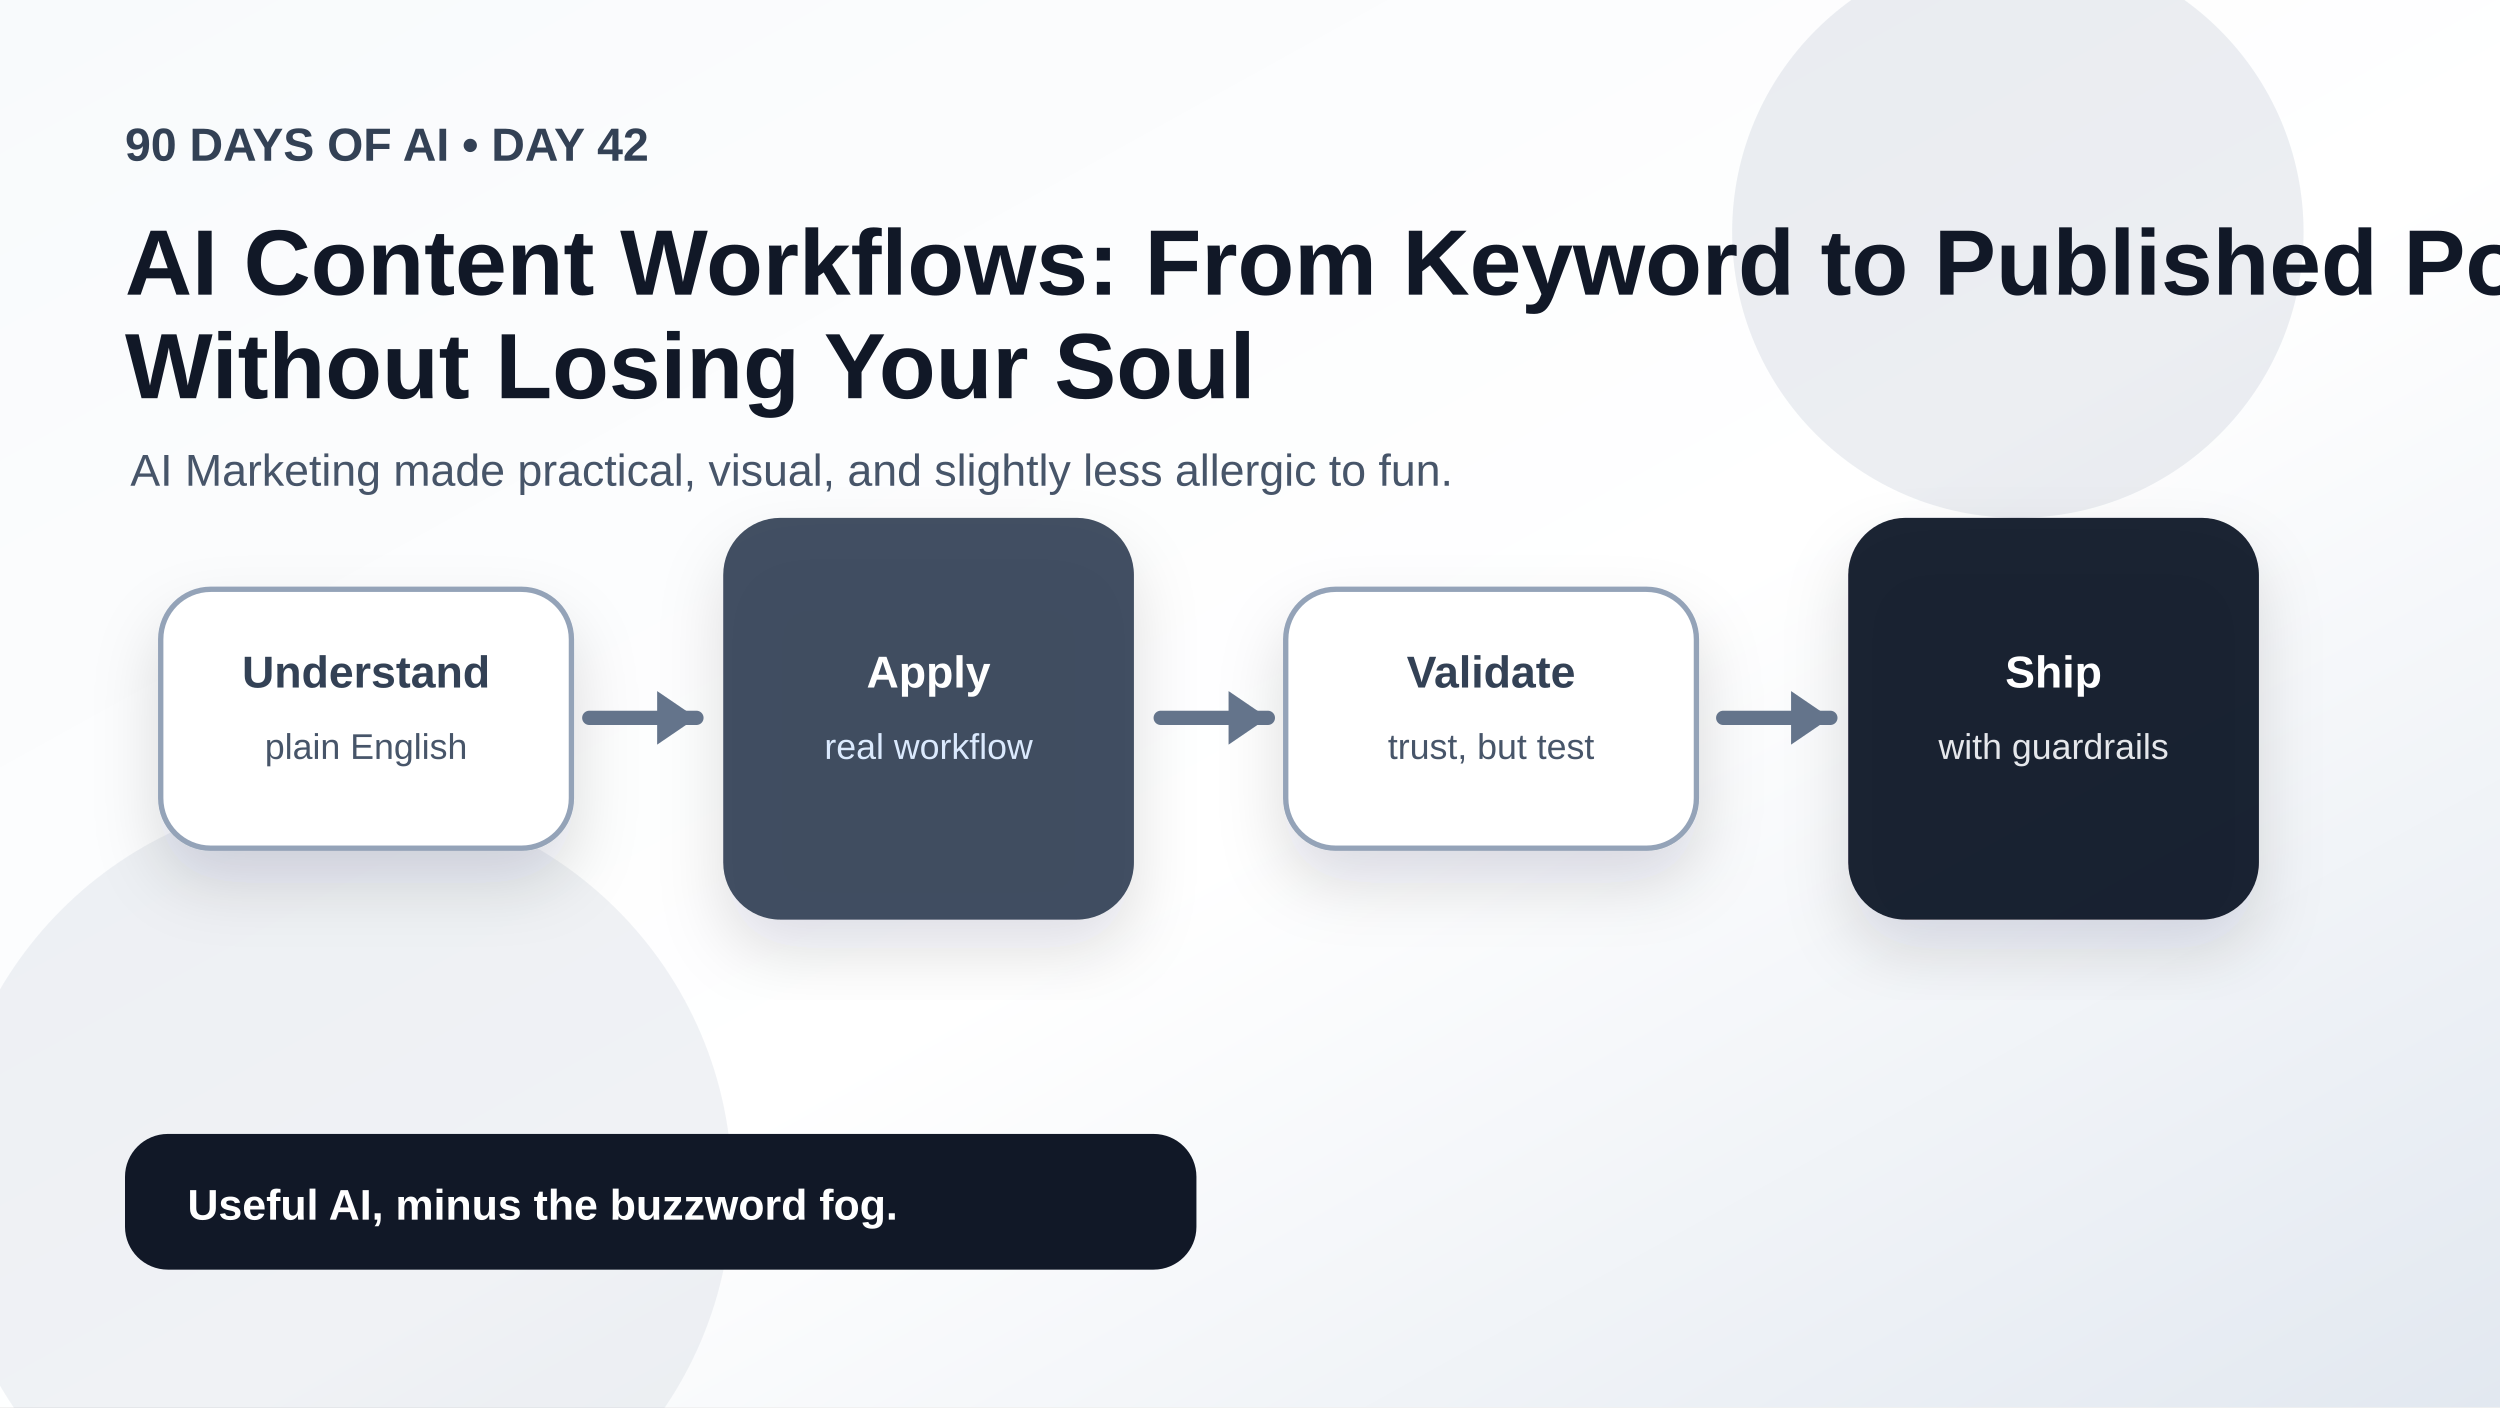
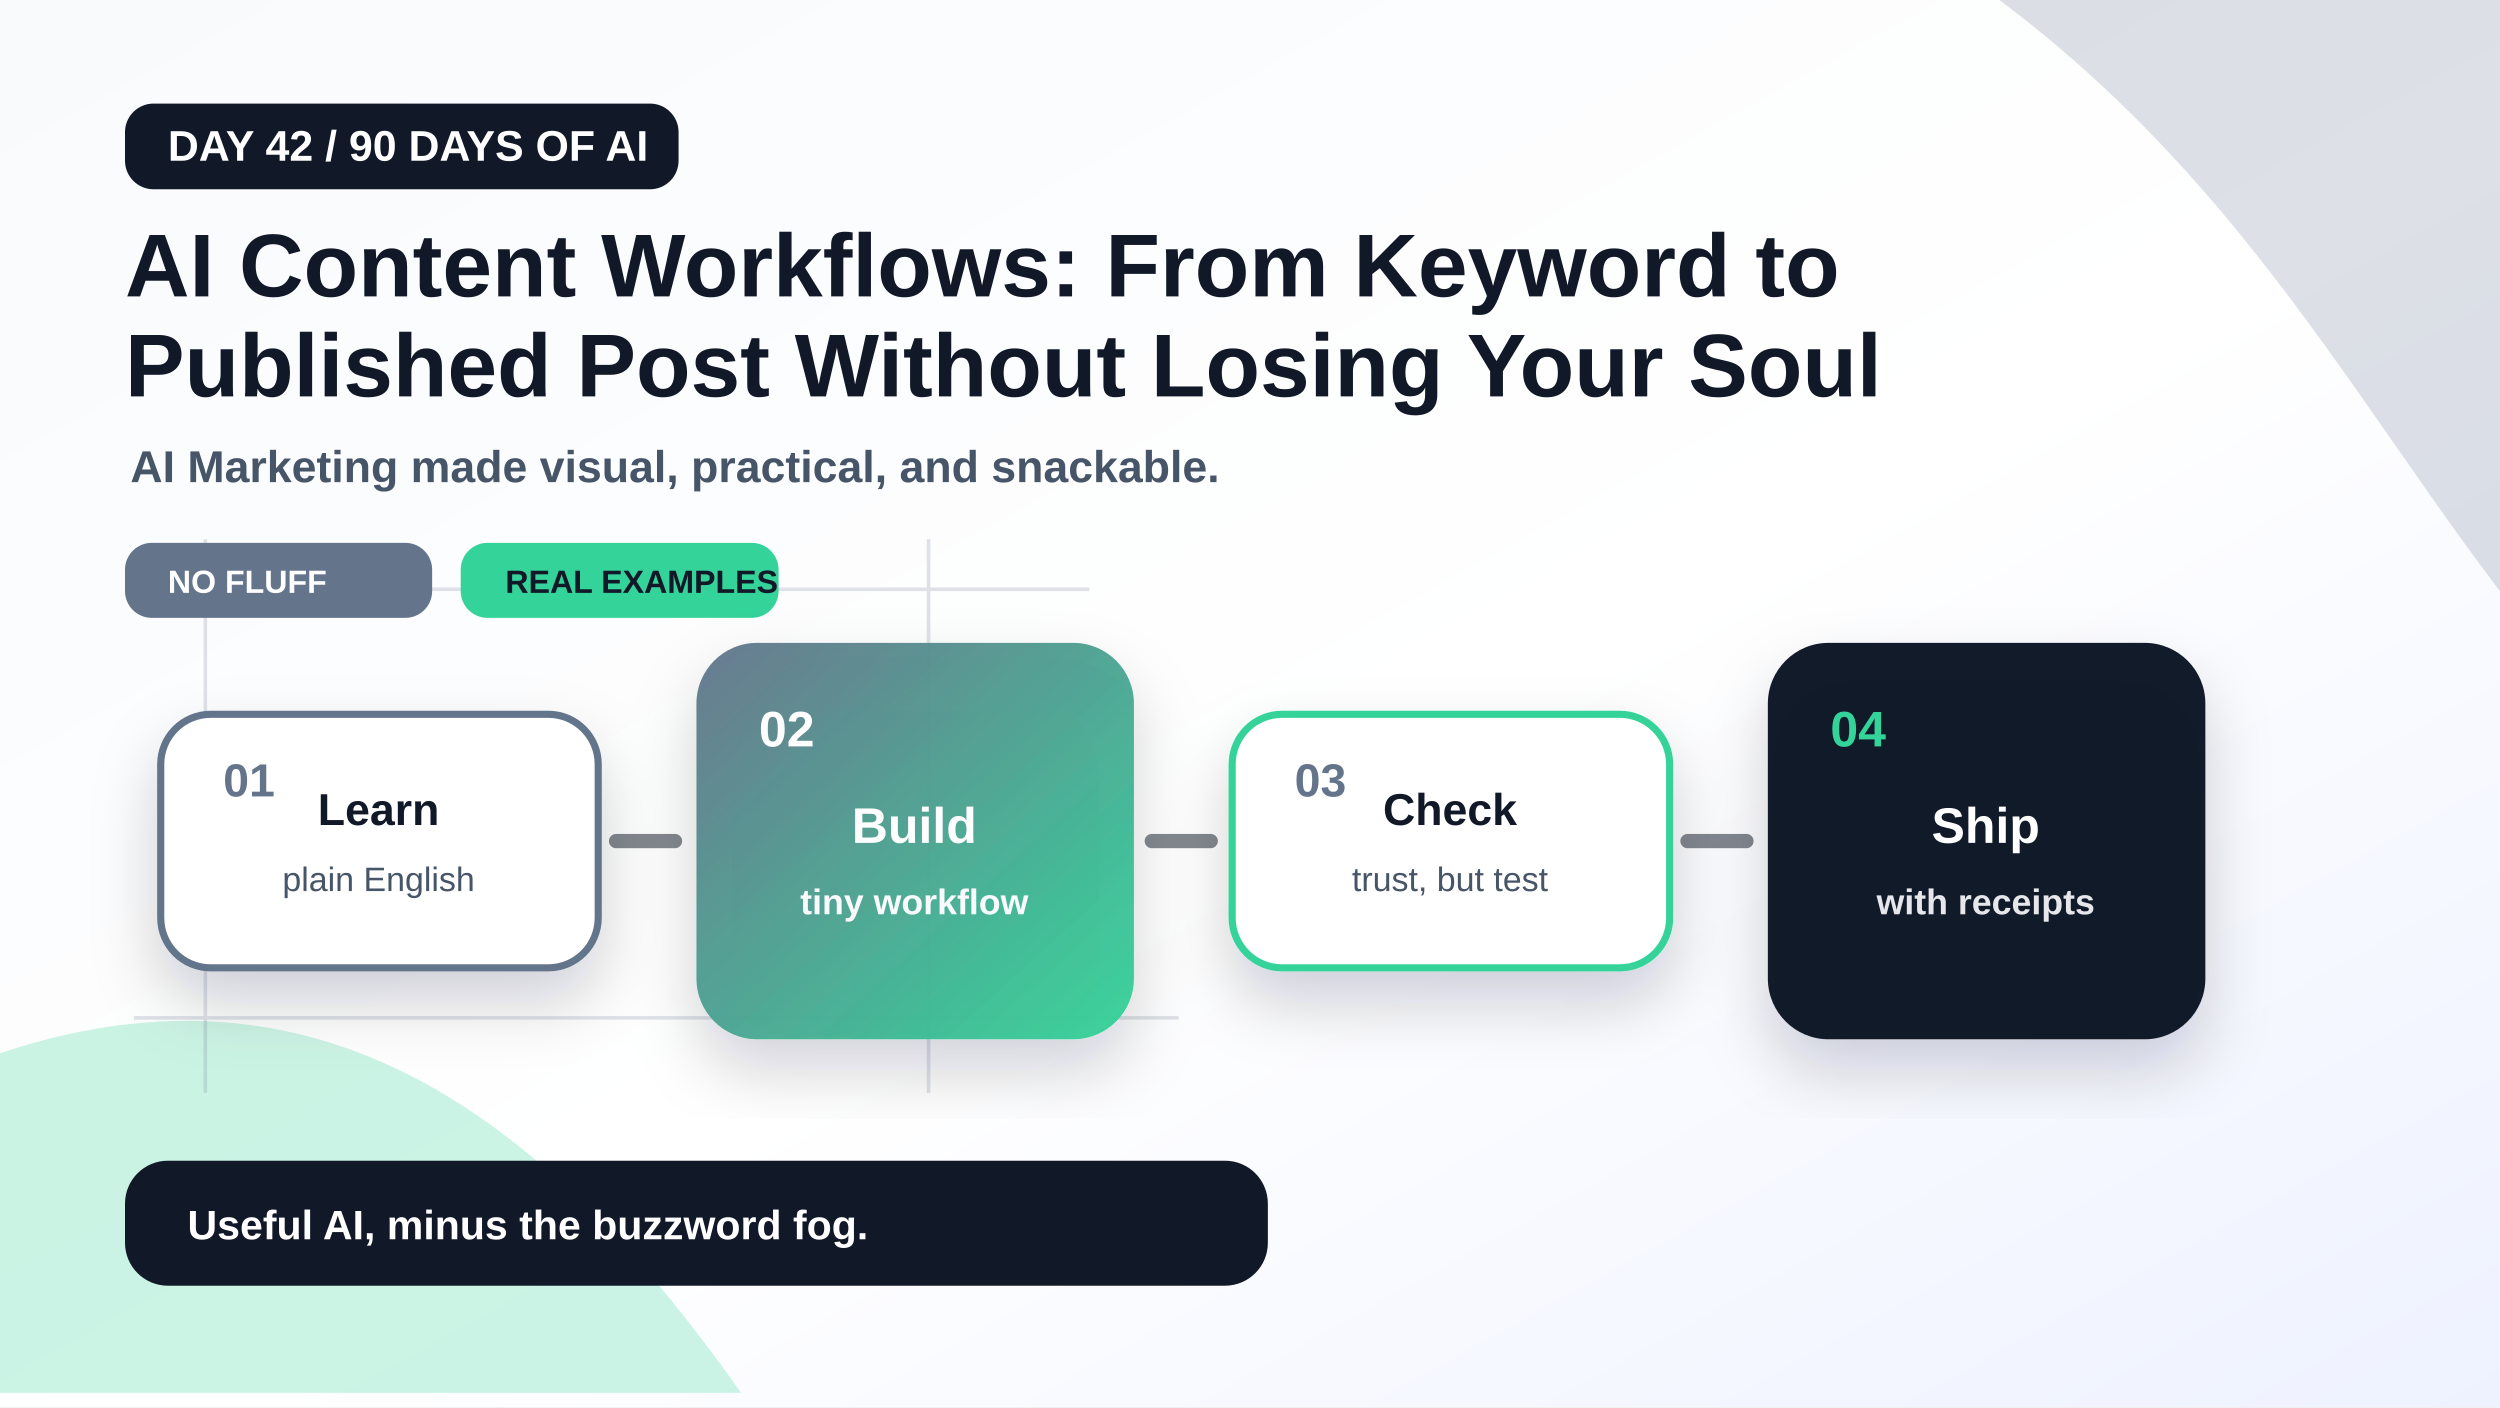
<svg xmlns="http://www.w3.org/2000/svg" width="1400" height="788" viewBox="0 0 1400 788" role="img" aria-labelledby="title desc">
  <defs>
    <linearGradient id="bg" x1="0" y1="0" x2="1" y2="1">
      <stop offset="0" stop-color="#f8fafc" />
      <stop offset="0.55" stop-color="#ffffff" />
-       <stop offset="1" stop-color="#e2e8f0" />
+       <stop offset="1" stop-color="#eef2ff" />
+     </linearGradient>
+     <linearGradient id="cardGlow" x1="0" y1="0" x2="1" y2="1">
+       <stop offset="0" stop-color="#64748b" />
+       <stop offset="1" stop-color="#34d399" />
+     </linearGradient>
+     <linearGradient id="darkGlow" x1="0" y1="0" x2="1" y2="1">
+       <stop offset="0" stop-color="#111827" />
+       <stop offset="1" stop-color="#111827" />
    </linearGradient>
    <filter id="shadow" x="-20%" y="-20%" width="140%" height="140%">
-       <feDropShadow dx="0" dy="18" stdDeviation="18" flood-color="#0f172a" flood-opacity="0.14" />
+       <feDropShadow dx="0" dy="18" stdDeviation="18" flood-color="#0f172a" flood-opacity="0.18" />
    </filter>
  </defs>
  <rect width="1400" height="788" fill="url(#bg)" />
-   <circle cx="1130" cy="130" r="160" fill="#94a3b8" opacity="0.18" />
-   <circle cx="190" cy="665" r="220" fill="#94a3b8" opacity="0.14" />
-   <text x="70" y="90" font-family="Arial, sans-serif" font-size="26" font-weight="800" fill="#334155">90 DAYS OF AI • DAY 42</text>
-   <text x="70" y="165" font-family="Arial, sans-serif" font-size="52" font-weight="900" fill="#111827">AI Content Workflows: From Keyword to Published Post</text>
-   <text x="70" y="223" font-family="Arial, sans-serif" font-size="52" font-weight="900" fill="#111827">Without Losing Your Soul</text>
-   <text x="73" y="272" font-family="Arial, sans-serif" font-size="25" fill="#475569">AI Marketing made practical, visual, and slightly less allergic to fun.</text>
+   <path d="M1060 -40 C1260 80 1325 250 1440 380 L1440 0 Z" fill="#64748b" opacity="0.22" />
+   <path d="M-70 620 C150 505 295 610 415 780 L-70 780 Z" fill="#34d399" opacity="0.25" />
+   <g opacity="0.20" stroke="#64748b" stroke-width="2">
+     <path d="M75 330 H610" />
+     <path d="M75 570 H660" />
+     <path d="M115 302 V612" />
+     <path d="M520 302 V612" />
+   </g>
+   <rect x="70" y="58" width="310" height="48" rx="16" fill="#111827" />
+   <text x="94" y="90" font-family="Arial, sans-serif" font-size="24" font-weight="900" fill="#ffffff">DAY 42 / 90 DAYS OF AI</text>
+   <text x="70" y="166" font-family="Arial, sans-serif" font-size="50" font-weight="900" fill="#111827">AI Content Workflows: From Keyword to</text>
+   <text x="70" y="222" font-family="Arial, sans-serif" font-size="50" font-weight="900" fill="#111827">Published Post Without Losing Your Soul</text>
+   <text x="73" y="270" font-family="Arial, sans-serif" font-size="25" font-weight="700" fill="#475569">AI Marketing made visual, practical, and snackable.</text>
+   <g transform="translate(70 304)">
+     <rect x="0" y="0" width="172" height="42" rx="15" fill="#64748b" />
+     <text x="24" y="28" font-family="Arial, sans-serif" font-size="18" font-weight="900" fill="#ffffff">NO FLUFF</text>
+     <rect x="188" y="0" width="178" height="42" rx="15" fill="#34d399" />
+     <text x="213" y="28" font-family="Arial, sans-serif" font-size="18" font-weight="900" fill="#111827">REAL EXAMPLES</text>
+   </g>
  <g filter="url(#shadow)">
-     <rect x="90" y="330" width="230" height="145" rx="28" fill="#ffffff" stroke="#94a3b8" stroke-width="3" />
-     <rect x="405" y="290" width="230" height="225" rx="32" fill="#334155" opacity="0.92" />
-     <rect x="720" y="330" width="230" height="145" rx="28" fill="#ffffff" stroke="#94a3b8" stroke-width="3" />
-     <rect x="1035" y="290" width="230" height="225" rx="32" fill="#111827" opacity="0.94" />
+     <rect x="90" y="400" width="245" height="142" rx="28" fill="#ffffff" stroke="#64748b" stroke-width="4" />
+     <rect x="390" y="360" width="245" height="222" rx="34" fill="url(#cardGlow)" opacity="0.96" />
+     <rect x="690" y="400" width="245" height="142" rx="28" fill="#ffffff" stroke="#34d399" stroke-width="4" />
+     <rect x="990" y="360" width="245" height="222" rx="34" fill="url(#darkGlow)" opacity="0.98" />
  </g>
-   <path d="M330 402 H390" stroke="#64748b" stroke-width="8" stroke-linecap="round" />
-   <path d="M390 402 l-22 -15 v30 z" fill="#64748b" />
-   <path d="M650 402 H710" stroke="#64748b" stroke-width="8" stroke-linecap="round" />
-   <path d="M710 402 l-22 -15 v30 z" fill="#64748b" />
-   <path d="M965 402 H1025" stroke="#64748b" stroke-width="8" stroke-linecap="round" />
-   <path d="M1025 402 l-22 -15 v30 z" fill="#64748b" />
-   <text x="205" y="385" text-anchor="middle" font-family="Arial, sans-serif" font-size="25" font-weight="800" fill="#334155">Understand</text>
-   <text x="205" y="425" text-anchor="middle" font-family="Arial, sans-serif" font-size="20" fill="#475569">plain English</text>
-   <text x="520" y="385" text-anchor="middle" font-family="Arial, sans-serif" font-size="25" font-weight="800" fill="#ffffff">Apply</text>
-   <text x="520" y="425" text-anchor="middle" font-family="Arial, sans-serif" font-size="20" fill="#dbeafe">real workflow</text>
-   <text x="835" y="385" text-anchor="middle" font-family="Arial, sans-serif" font-size="25" font-weight="800" fill="#334155">Validate</text>
-   <text x="835" y="425" text-anchor="middle" font-family="Arial, sans-serif" font-size="20" fill="#475569">trust, but test</text>
-   <text x="1150" y="385" text-anchor="middle" font-family="Arial, sans-serif" font-size="25" font-weight="800" fill="#ffffff">Ship</text>
-   <text x="1150" y="425" text-anchor="middle" font-family="Arial, sans-serif" font-size="20" fill="#e5e7eb">with guardrails</text>
-   <rect x="70" y="635" width="600" height="76" rx="24" fill="#111827" />
-   <text x="105" y="683" font-family="Arial, sans-serif" font-size="24" font-weight="800" fill="#ffffff">Useful AI, minus the buzzword fog.</text>
+   <g font-family="Arial, sans-serif">
+     <text x="125" y="446" font-size="26" font-weight="900" fill="#64748b">01</text>
+     <text x="212" y="462" text-anchor="middle" font-size="25" font-weight="900" fill="#111827">Learn</text>
+     <text x="212" y="499" text-anchor="middle" font-size="19" fill="#475569">plain English</text>
+     <text x="425" y="418" font-size="28" font-weight="900" fill="#ffffff">02</text>
+     <text x="512" y="472" text-anchor="middle" font-size="28" font-weight="900" fill="#ffffff">Build</text>
+     <text x="512" y="512" text-anchor="middle" font-size="20" font-weight="700" fill="#f8fafc">tiny workflow</text>
+     <text x="725" y="446" font-size="26" font-weight="900" fill="#64748b">03</text>
+     <text x="812" y="462" text-anchor="middle" font-size="25" font-weight="900" fill="#111827">Check</text>
+     <text x="812" y="499" text-anchor="middle" font-size="19" fill="#475569">trust, but test</text>
+     <text x="1025" y="418" font-size="28" font-weight="900" fill="#34d399">04</text>
+     <text x="1112" y="472" text-anchor="middle" font-size="28" font-weight="900" fill="#ffffff">Ship</text>
+     <text x="1112" y="512" text-anchor="middle" font-size="20" font-weight="700" fill="#e5e7eb">with receipts</text>
+   </g>
+   <g stroke="#111827" stroke-width="8" stroke-linecap="round" opacity="0.52">
+     <path d="M345 471 H378" />
+     <path d="M645 471 H678" />
+     <path d="M945 471 H978" />
+   </g>
+   <rect x="70" y="650" width="640" height="70" rx="24" fill="#111827" />
+   <text x="105" y="694" font-family="Arial, sans-serif" font-size="23" font-weight="900" fill="#ffffff">Useful AI, minus the buzzword fog.</text>
</svg>
